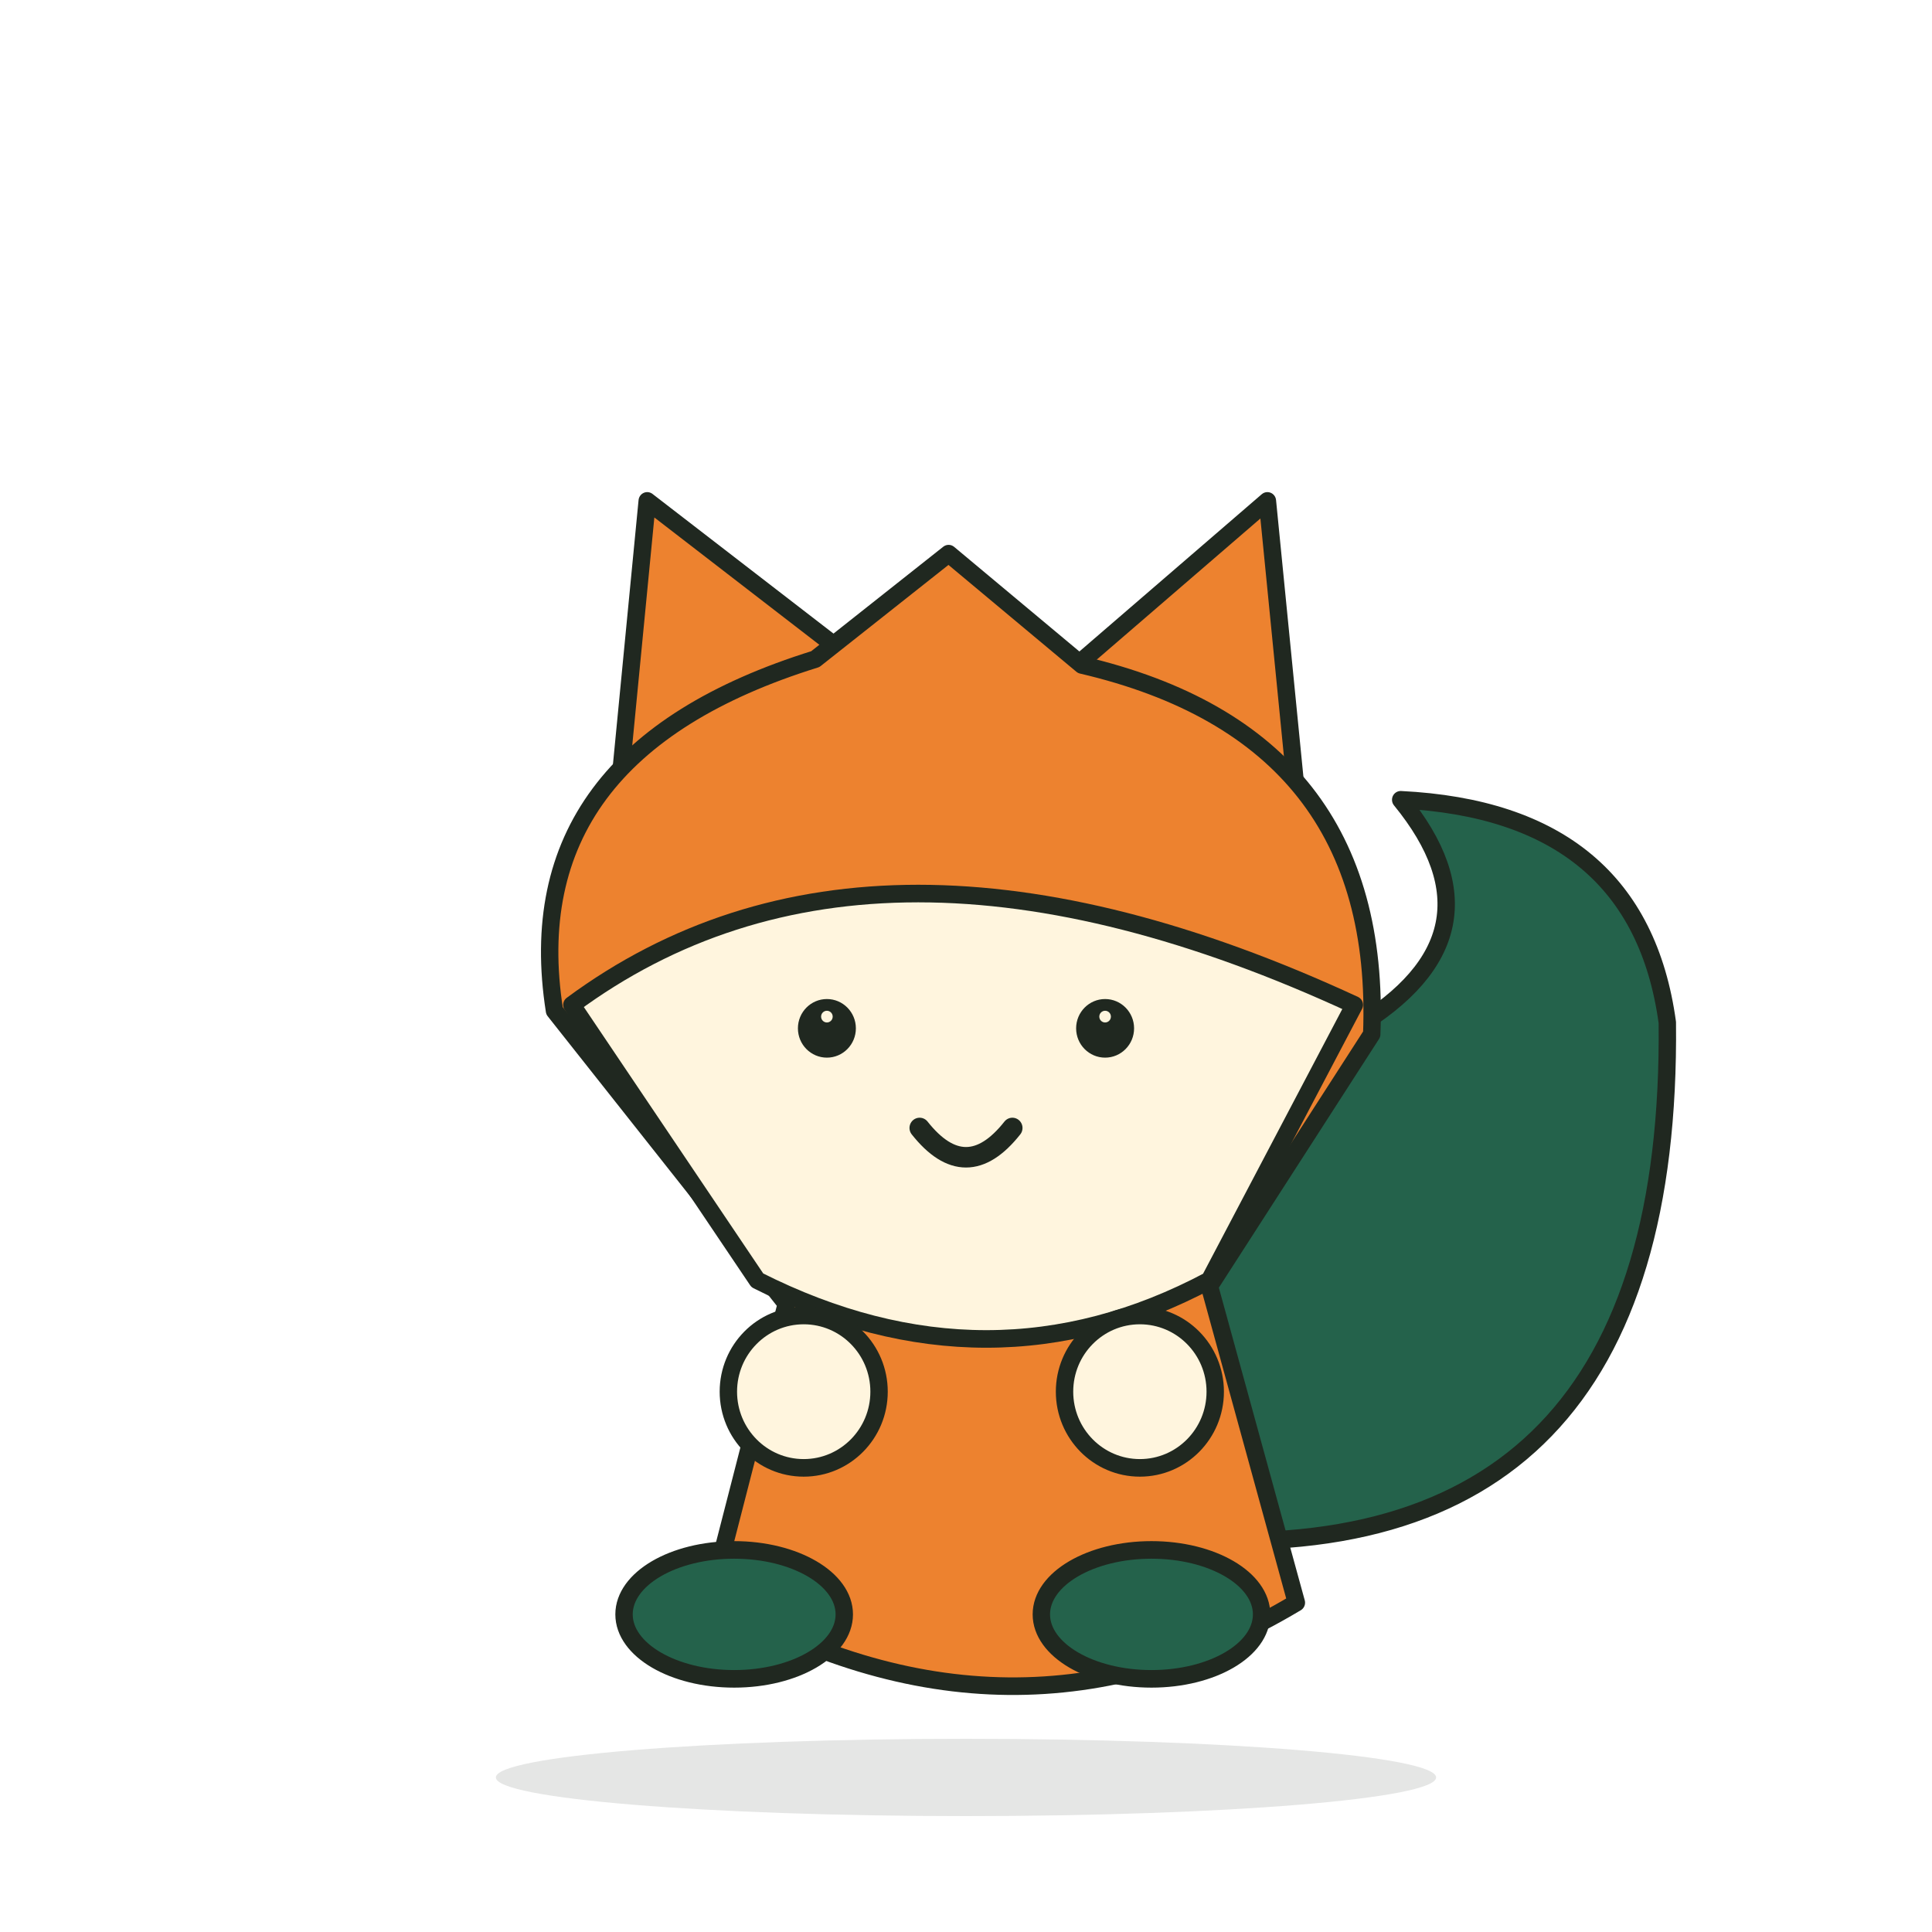
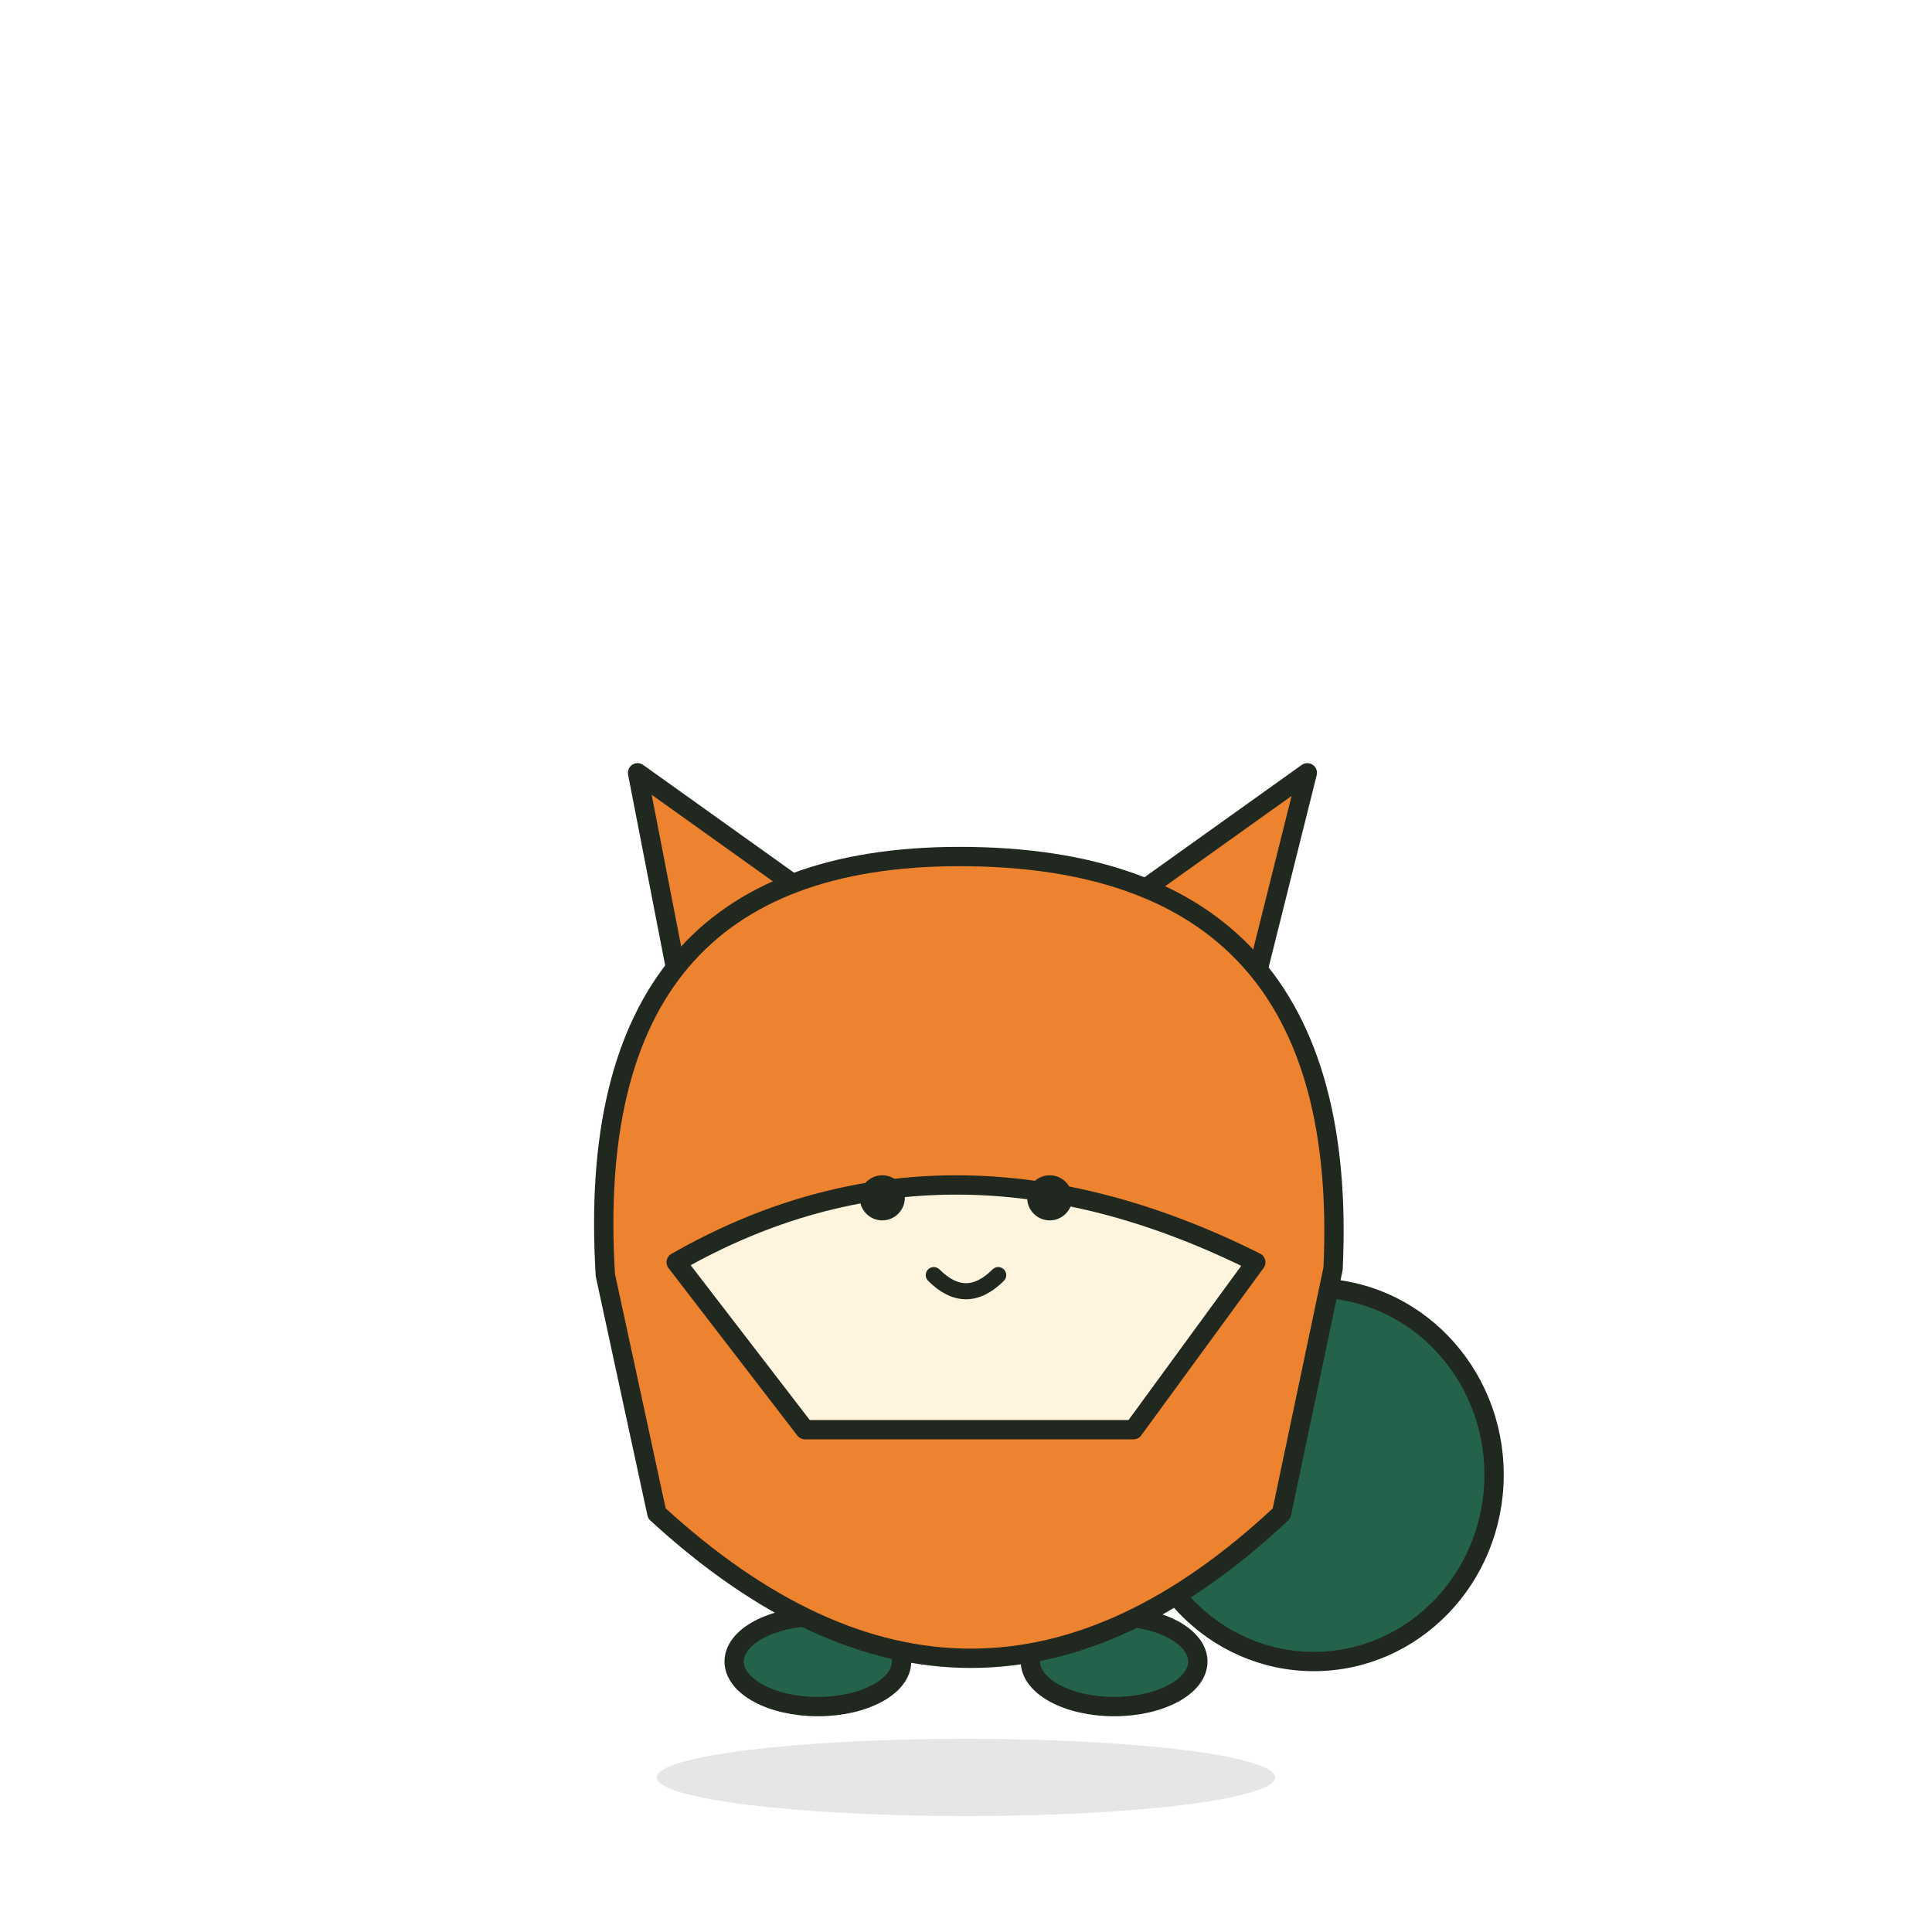
<svg xmlns="http://www.w3.org/2000/svg" viewBox="0 0 300 300" fill="none" role="img" aria-labelledby="c-kurune-1-title" stroke-linecap="round" stroke-linejoin="round">
-   <ellipse cx="150" cy="276" rx="73" ry="6" fill="#202820" stroke="none" stroke-width="3" opacity=".12" />
-   <g transform="translate(15 25) scale(.9 .91)">
-     <path d="M185 235Q272 242 271 147q-5-36-46-38 19 23-8 39-63 21-32 87Z" fill="#24624b" stroke="#202820" stroke-width="3" />
-     <path d="M90 109 95 58l38 29m35 0 34-29 5 50Z" fill="#ed822f" stroke="#202820" stroke-width="3" />
-     <path d="M79 145Q72 101 124 85l23-18 23 19q52 12 50 63l-28 43 15 54q-49 29-101-1l13-50Z" fill="#ed822f" stroke="#202820" stroke-width="3" />
-     <path d="M82 144q52-38 135 0l-25 47q-38 20-78 0Z" fill="#fff5de" stroke="#202820" stroke-width="3" />
-     <ellipse cx="110" cy="248" rx="19" ry="11" fill="#24624b" stroke="#202820" stroke-width="3" />
-     <ellipse cx="182" cy="248" rx="19" ry="11" fill="#24624b" stroke="#202820" stroke-width="3" />
-     <circle cx="122" cy="210" r="13" fill="#fff5de" stroke="#202820" stroke-width="3" />
-     <circle cx="180" cy="210" r="13" fill="#fff5de" stroke="#202820" stroke-width="3" />
-     <circle cx="126" cy="148" r="5" fill="#202820" stroke="none" stroke-width="3" />
-     <circle cx="174" cy="148" r="5" fill="#202820" stroke="none" stroke-width="3" />
-     <path d="M142 165q8 10 16 0" fill="none" stroke="#202820" stroke-width="3.5" />
-     <circle cx="126" cy="146" r="1" fill="#fff5de" stroke="none" stroke-width="3" />
-     <circle cx="174" cy="146" r="1" fill="#fff5de" stroke="none" stroke-width="3" />
-   </g>
+   <ellipse cx="150" cy="276" rx="48" ry="6" fill="#202820" stroke="none" stroke-width="3" opacity=".12" />
+   <ellipse cx="204" cy="229" rx="28" ry="29" fill="#24624b" stroke="#202820" stroke-width="3" />
+   <path d="M106 156l-7-36 28 20m48 0 28-20-9 36Z" fill="#ed822f" stroke="#202820" stroke-width="3" />
+   <ellipse cx="127" cy="258" rx="13" ry="7" fill="#24624b" stroke="#202820" stroke-width="3" />
+   <ellipse cx="173" cy="258" rx="13" ry="7" fill="#24624b" stroke="#202820" stroke-width="3" />
+   <path d="M94 198q-4-65 55-65 61 0 58 64l-8 38q-48 45-97 0Z" fill="#ed822f" stroke="#202820" stroke-width="3" />
+   <path d="M105 196q42-24 90 0l-19 26h-51Z" fill="#fff5de" stroke="#202820" stroke-width="3" />
+   <circle cx="137" cy="186" r="3.5" fill="#202820" stroke="none" stroke-width="3" />
+   <circle cx="163" cy="186" r="3.5" fill="#202820" stroke="none" stroke-width="3" />
+   <path d="M145 198q5 5 10 0" fill="none" stroke="#202820" stroke-width="2.5" />
</svg>
